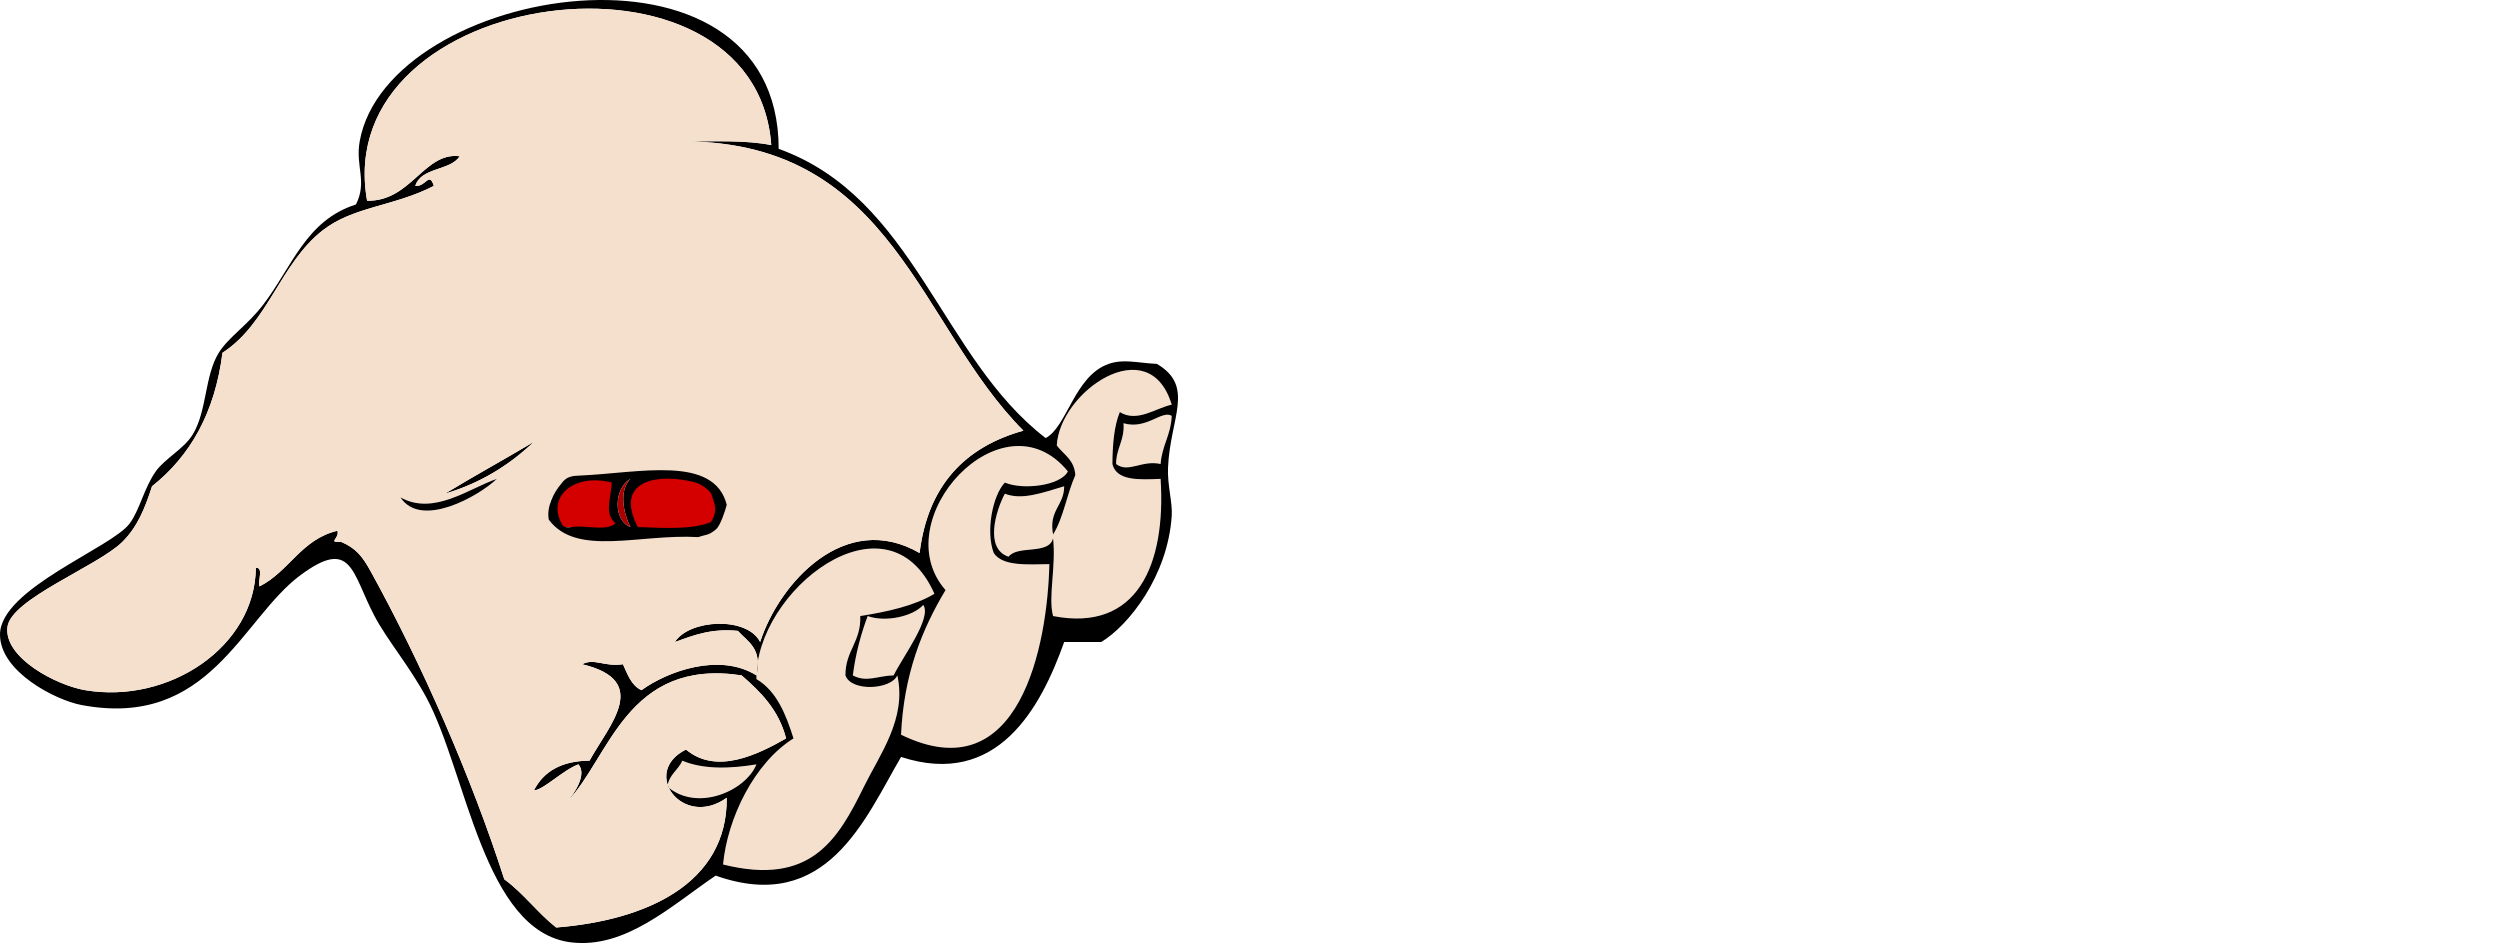
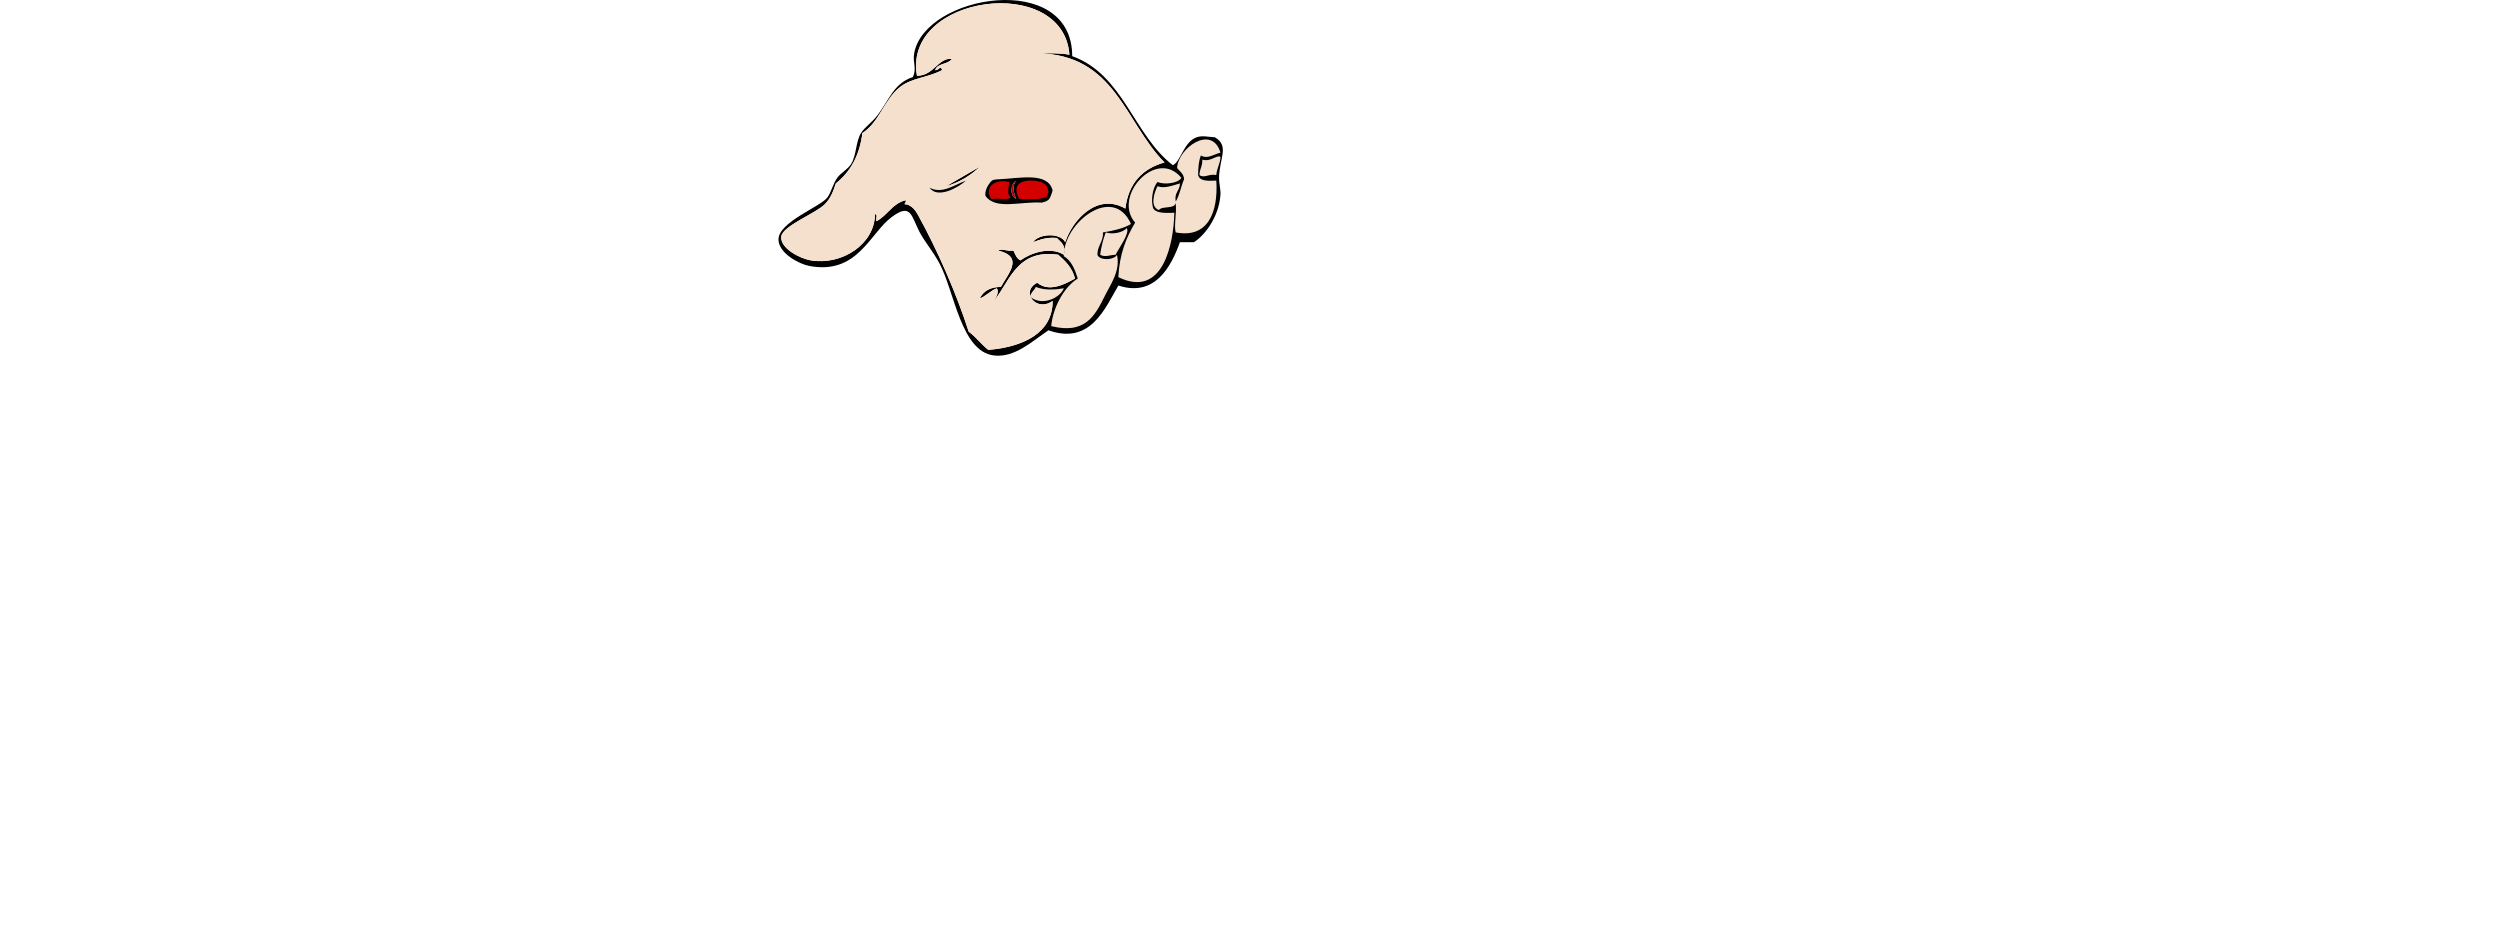
- <svg xmlns="http://www.w3.org/2000/svg" id="Layer_1" xml:space="preserve" overflow="visible" viewBox="0 0 674.22 254.324" version="1.1" enable-background="new 0 0 317.695 254.327" width="674.22" height="254.324" style="overflow:visible">
+ <svg xmlns="http://www.w3.org/2000/svg" id="Layer_1" xml:space="preserve" overflow="visible" viewBox="0 0 674.22 674.22" version="1.1" enable-background="new 0 0 317.695 254.327" width="674.22" height="254.324" style="overflow:visible">
  <defs id="defs1049" />
  <g id="g1065" transform="translate(5.0216072e-6,-0.00260433)">
    <path id="path1010" d="m 271,133.14 c 4.592,1.838 10.184,-0.277 16,-2 -0.024,5.31 -4.236,6.431 -3,13 2.817,-4.516 3.734,-10.932 6,-16 -0.229,-4.104 -3.132,-5.535 -5,-8 0.714,-14.453 24.907,-31.327 31,-11 -4.174,0.827 -9.287,4.917 -14,2 -1.554,3.78 -1.951,8.716 -2,14 1.117,4.55 7.08,4.254 13,4 1.478,23.035 -6.252,41.439 -29,37 -1.383,-5.144 0.844,-13.279 0,-21 -1.055,4.612 -9.562,1.771 -12,5 -6.61,-2.18 -3.38,-12.56 -1,-17 z" style="clip-rule:evenodd;fill:#f5e0cd;fill-rule:evenodd" />
    <path id="path1014" d="m 313,125.14 c -5.024,-1.167 -8.718,2.553 -12,0 0.007,-4.327 2.321,-6.346 2,-11 6.192,1.825 10.324,-3.63 13,-2 -0.2,5.14 -2.64,8.03 -3,13 z" style="clip-rule:evenodd;fill:#f5e0cd;fill-rule:evenodd" />
    <path id="path1016" d="m 268,149.14 c 2.403,3.597 8.918,3.082 15,3 -0.492,21.528 -7.853,61.67 -40,46 0.744,-16.256 5.623,-28.377 12,-39 -16.502,-18.84 15.388,-53.628 33,-32 -2.079,3.941 -12.264,5.042 -17,3 -3.34,3.53 -5.19,13.21 -3,19 z" style="clip-rule:evenodd;fill:#f5e0cd;fill-rule:evenodd" />
    <path style="clip-rule:evenodd;fill:#d40000;fill-rule:evenodd" id="path1018" d="m 192,131.14 c 0.871,3.977 1.684,6.649 0.813,10.626 -5.297,2.037 -13.945,1.129 -21.559,0.848 -3.915,-7.595 -1.662,-12.503 3.443,-13.984 C 179.803,127.15 187.76,129.095 192,131.14 Z" />
    <path style="clip-rule:evenodd;fill:#d40000;fill-rule:evenodd" id="path1020" d="m 165.813,128.988 c -0.215,4.364 -1.749,10.937 1.407,13.643 -2.695,2.305 -12.017,-1 -16.372,-0.355 -6.07,-8.01 4.035,-16.088 14.965,-13.288 z" />
    <path id="path1022" d="m 228,182.14 c 1.562,4.486 12.311,3.861 14,0 2.589,11.636 -4.719,21.291 -9,30 -6.998,14.236 -14.289,26.938 -38,21 1.168,-12.554 8.496,-27.464 19,-34 -2.082,-6.584 -4.56,-12.774 -10,-16 -0.416,-23.783 35.293,-51.764 48,-23 -5.42,3.247 -12.535,4.799 -20,6 0.27,6.94 -4.03,9.31 -4,16 z" style="clip-rule:evenodd;fill:#f5e0cd;fill-rule:evenodd" />
    <path id="path1024" d="m 241,182.14 c -4.276,0.091 -7.324,2.004 -11,0 0.758,-5.909 2.188,-11.146 4,-16 4.696,1.723 12.146,0.17 15,-3 2.35,3.53 -5.41,13.8 -8,19 z" style="clip-rule:evenodd;fill:#f5e0cd;fill-rule:evenodd" />
    <path id="path1026" d="m 180,212.14 c 0.385,-3.282 2.924,-4.409 4,-7 5.74,2.432 13.053,2.149 20,1 -2.88,7.19 -16.04,12.93 -24,6 z" style="clip-rule:evenodd;fill:#f5e0cd;fill-rule:evenodd" />
    <path id="path1028" d="m 210,40.143 c 36.762,13.238 43.709,56.292 72,78 5.777,-2.977 7.732,-16.783 17,-20 4,-1.389 7.428,-0.303 13,0 10.343,6.078 3.548,14.573 3,28 -0.195,4.777 1.244,9.318 1,13 -1.073,16.164 -11.542,29.482 -19,34 h -10 c -6.322,17.735 -17.99,39.472 -44,31 -9.621,16.428 -19.951,42.651 -50,32 -11.928,8.096 -24.301,19.789 -39,18 -23.636,-2.876 -28.142,-45.829 -39,-66 -4.59,-8.526 -10.595,-15.543 -14,-22 -6.166,-11.693 -6.056,-21.342 -20,-11 -15.843,11.751 -24.442,41.505 -59,35 -7.082,-1.333 -22.01,-9.016 -22,-19 0.012,-12.379 30.214,-23.41 35,-30 2.743,-3.777 3.854,-9.537 7,-14 2.464,-3.496 7.59,-6.041 10,-10 3.83,-6.293 3.166,-15.789 7,-22 2.591,-4.197 7.75,-7.416 12,-13 7.9,-10.38 11.488,-22.684 25,-27 3.112,-6.239 -0.192,-10.285 1,-17 7.48,-42.113 112.96,-59.686 113,2.003 z m -25,-2 c 7.992,0.008 16.368,-0.368 23,1 -4.239,-58.268 -119.31,-42.928 -109,15 11.893,0.22 15.396,-13.262 25,-12 -2.661,4.006 -10.421,2.912 -12,8 2.932,0.275 3.714,-4.006 5,0 -10.791,5.566 -21.709,5.517 -30,12 -11.457,8.959 -14.714,25.053 -27,33 -2.056,16.277 -8.773,27.893 -19,36 -1.963,6.111 -3.977,11.015 -8,15 -6.627,6.565 -30.136,15.4 -31,23 -0.945,8.312 13.286,15.702 21,17 22.465,3.781 45.802,-11.62 46,-33 2.168,-0.168 0.453,3.547 1,5 7.986,-4.014 11.273,-12.727 21,-15 0.637,2.182 -2.834,3.182 1,3 4.051,1.707 5.79,3.996 8,8 13.697,24.815 27.148,55.435 36,83 5.212,3.787 8.952,9.048 14,13 24.377,-1.958 46.174,-11.825 46,-35 -11.795,8.502 -23.371,-6.81 -11,-13 8.224,6.919 19.414,1.321 27,-3 -1.973,-7.693 -6.827,-12.506 -12,-17 -31.046,-4.711 -35.648,22.351 -47,34 1.762,-1.948 5.387,-7.222 3,-10 -4.166,1.523 -9.605,7.031 -12,7 2.6,-5.066 7.393,-7.94 15,-8 5.207,-9.529 16.791,-21.521 -2,-26 3.405,-1.733 5.865,0.769 11,0 1.258,2.742 2.26,5.739 5,7 7.192,-5.211 21.129,-10.163 31,-4 1.646,-7.313 -2.324,-9.01 -5,-12 -7.381,-0.714 -12.069,1.264 -17,3 3.906,-6.133 19.471,-6.98 23,0 5.18,-15.962 22.953,-35.627 43,-24 2.234,-18.1 12.107,-28.56 28,-33 C 247.86,87.947 240.88,38.6 185,38.146 Z m 19,168 c -6.947,1.149 -14.26,1.432 -20,-1 -1.076,2.591 -3.615,3.718 -4,7 7.96,6.93 21.12,1.19 24,-6 z m 28,-40 c 7.465,-1.201 14.58,-2.753 20,-6 -12.707,-28.764 -48.416,-0.783 -48,23 5.44,3.226 7.918,9.416 10,16 -10.504,6.536 -17.832,21.446 -19,34 23.711,5.938 31.002,-6.764 38,-21 4.281,-8.709 11.589,-18.364 9,-30 -1.689,3.861 -12.438,4.486 -14,0 -0.03,-6.69 4.27,-9.06 4,-16 z m 17,-3 c -2.854,3.17 -10.304,4.723 -15,3 -1.812,4.854 -3.242,10.091 -4,16 3.676,2.004 6.724,0.091 11,0 2.59,-5.2 10.35,-15.47 8,-19 z m 22,-33 c 4.736,2.042 14.921,0.941 17,-3 -17.612,-21.628 -49.502,13.16 -33,32 -6.377,10.623 -11.256,22.744 -12,39 32.147,15.67 39.508,-24.472 40,-46 -6.082,0.082 -12.597,0.597 -15,-3 -2.19,-5.79 -0.34,-15.47 3,-19 z m 1,20 c 2.438,-3.229 10.945,-0.388 12,-5 0.844,7.721 -1.383,15.856 0,21 22.748,4.439 30.478,-13.965 29,-37 -5.92,0.254 -11.883,0.55 -13,-4 0.049,-5.284 0.446,-10.22 2,-14 4.713,2.917 9.826,-1.173 14,-2 -6.093,-20.327 -30.286,-3.453 -31,11 1.868,2.465 4.771,3.896 5,8 -2.266,5.068 -3.183,11.484 -6,16 -1.236,-6.569 2.976,-7.69 3,-13 -5.816,1.723 -11.408,3.838 -16,2 -2.38,4.44 -5.61,14.82 1,17 z m 44,-38 c -2.676,-1.63 -6.808,3.825 -13,2 0.321,4.654 -1.993,6.673 -2,11 3.282,2.553 6.976,-1.167 12,0 0.36,-4.97 2.8,-7.86 3,-13 z" style="clip-rule:evenodd;fill-rule:evenodd" />
    <path id="path1034" d="m 144,119.14 c -6.497,6.17 -14.221,11.113 -24,14 7.88,-4.79 16.07,-9.26 24,-14 z" style="clip-rule:evenodd;fill-rule:evenodd" />
    <path style="clip-rule:evenodd;fill:#f5e0cd;fill-rule:evenodd" id="path1036" d="m 276,116.14 c -15.893,4.44 -25.766,14.9 -28,33 -20.047,-11.627 -37.82,8.038 -43,24 -3.529,-6.98 -19.094,-6.133 -23,0 4.931,-1.736 9.619,-3.714 17,-3 2.676,2.99 6.646,4.687 5,12 -9.871,-6.163 -23.808,-1.211 -31,4 -2.74,-1.261 -3.742,-4.258 -5,-7 -5.135,0.769 -7.595,-1.733 -11,0 18.791,4.479 7.207,16.471 2,26 -7.607,0.06 -12.4,2.934 -15,8 2.395,0.031 7.834,-5.477 12,-7 2.387,2.778 -1.238,8.052 -3,10 11.352,-11.649 15.954,-38.711 47,-34 5.173,4.494 10.027,9.307 12,17 -7.586,4.321 -18.776,9.919 -27,3 -12.371,6.19 -0.795,21.502 11,13 0.174,23.175 -21.623,33.042 -46,35 -5.048,-3.952 -8.788,-9.213 -14,-13 -8.852,-27.565 -22.303,-58.185 -36,-83 -2.21,-4.004 -3.949,-6.293 -8,-8 -3.834,0.182 -0.363,-0.818 -1,-3 -9.727,2.273 -13.014,10.986 -21,15 -0.547,-1.453 1.168,-5.168 -1,-5 -0.198,21.38 -23.535,36.781 -46,33 -7.714,-1.298 -21.945,-8.688 -21,-17 0.864,-7.6 24.373,-16.435 31,-23 4.023,-3.985 6.037,-8.889 8,-15 10.227,-8.107 16.944,-19.723 19,-36 12.286,-7.947 15.543,-24.041 27,-33 8.291,-6.483 19.209,-6.434 30,-12 -1.286,-4.006 -2.068,0.275 -5,0 1.579,-5.088 9.339,-3.994 12,-8 -9.604,-1.262 -13.107,12.22 -25,12 -10.31,-57.928 104.76,-73.268 109,-15 -6.632,-1.368 -15.008,-0.992 -23,-1 55.88,0.457 62.86,49.804 91,78 z m -156,17 c 9.779,-2.887 17.503,-7.83 24,-14 -7.93,4.74 -16.12,9.21 -24,14 z m -12,1 c 5.53,8.531 21.141,-0.351 26,-5 -7.53,2.58 -17.07,10.02 -26,5 z m 40.813,5.729 c 7.446,10.108 23.562,2.694 39.458,3.628 2.466,-0.687 6.477,-2.609 7.729,-7.357 -4.01,-15.795 -39.305,-6.888 -43.95,-5.56 -2.267,4.167 -4.966,2.149 -3.236,9.289 z" />
    <path id="path1038" d="m 134,129.14 c -4.859,4.649 -20.47,13.531 -26,5 8.93,5.02 18.47,-2.42 26,-5 z" style="clip-rule:evenodd;fill-rule:evenodd" />
    <path style="clip-rule:evenodd;fill-rule:evenodd" id="path1040" d="m 156.434,128.255 c 15.857,-0.69 36.127,-5.661 39.566,7.885 -0.448,1.699 -1.729,5.615 -2.891,6.6 -2.086,1.766 -2.633,1.345 -4.77,2.113 C 172.443,143.918 155.446,150.248 148,140.14 c -0.65,-3.438 1.323,-7.312 3.411,-9.739 1.419,-1.989 2.979,-2.058 5.023,-2.146 z m -0.767,13.747 c 4.188,0.028 8.09,1.056 10.333,-0.862 -3.156,-2.706 -1.215,-6.636 -1,-11 -10.138,-2.597 -17.402,3.666 -13.625,10.891 0.768,1.889 2.626,1.004 4.292,0.971 z M 170,142.14 c -1.824,-3.626 -3.183,-9.74 0,-13 -4.5,2.6 -4.64,11.25 0,13 z m 2,0 c 7.614,0.281 14.432,0.715 19.729,-1.322 2.043,-3.382 0.949,-4.875 0.053,-7.791 -1.147,-1.444 -2.919,-2.515 -4.109,-2.859 C 178.516,127.587 165.18,128.91 172,142.14 Z" />
    <path style="clip-rule:evenodd;fill:#aa0000;fill-rule:evenodd" id="path1042" d="m 170,129.14 c -3.183,3.26 -1.824,9.374 0,13 -4.64,-1.75 -4.5,-10.4 0,-13 z" />
  </g>
</svg>
